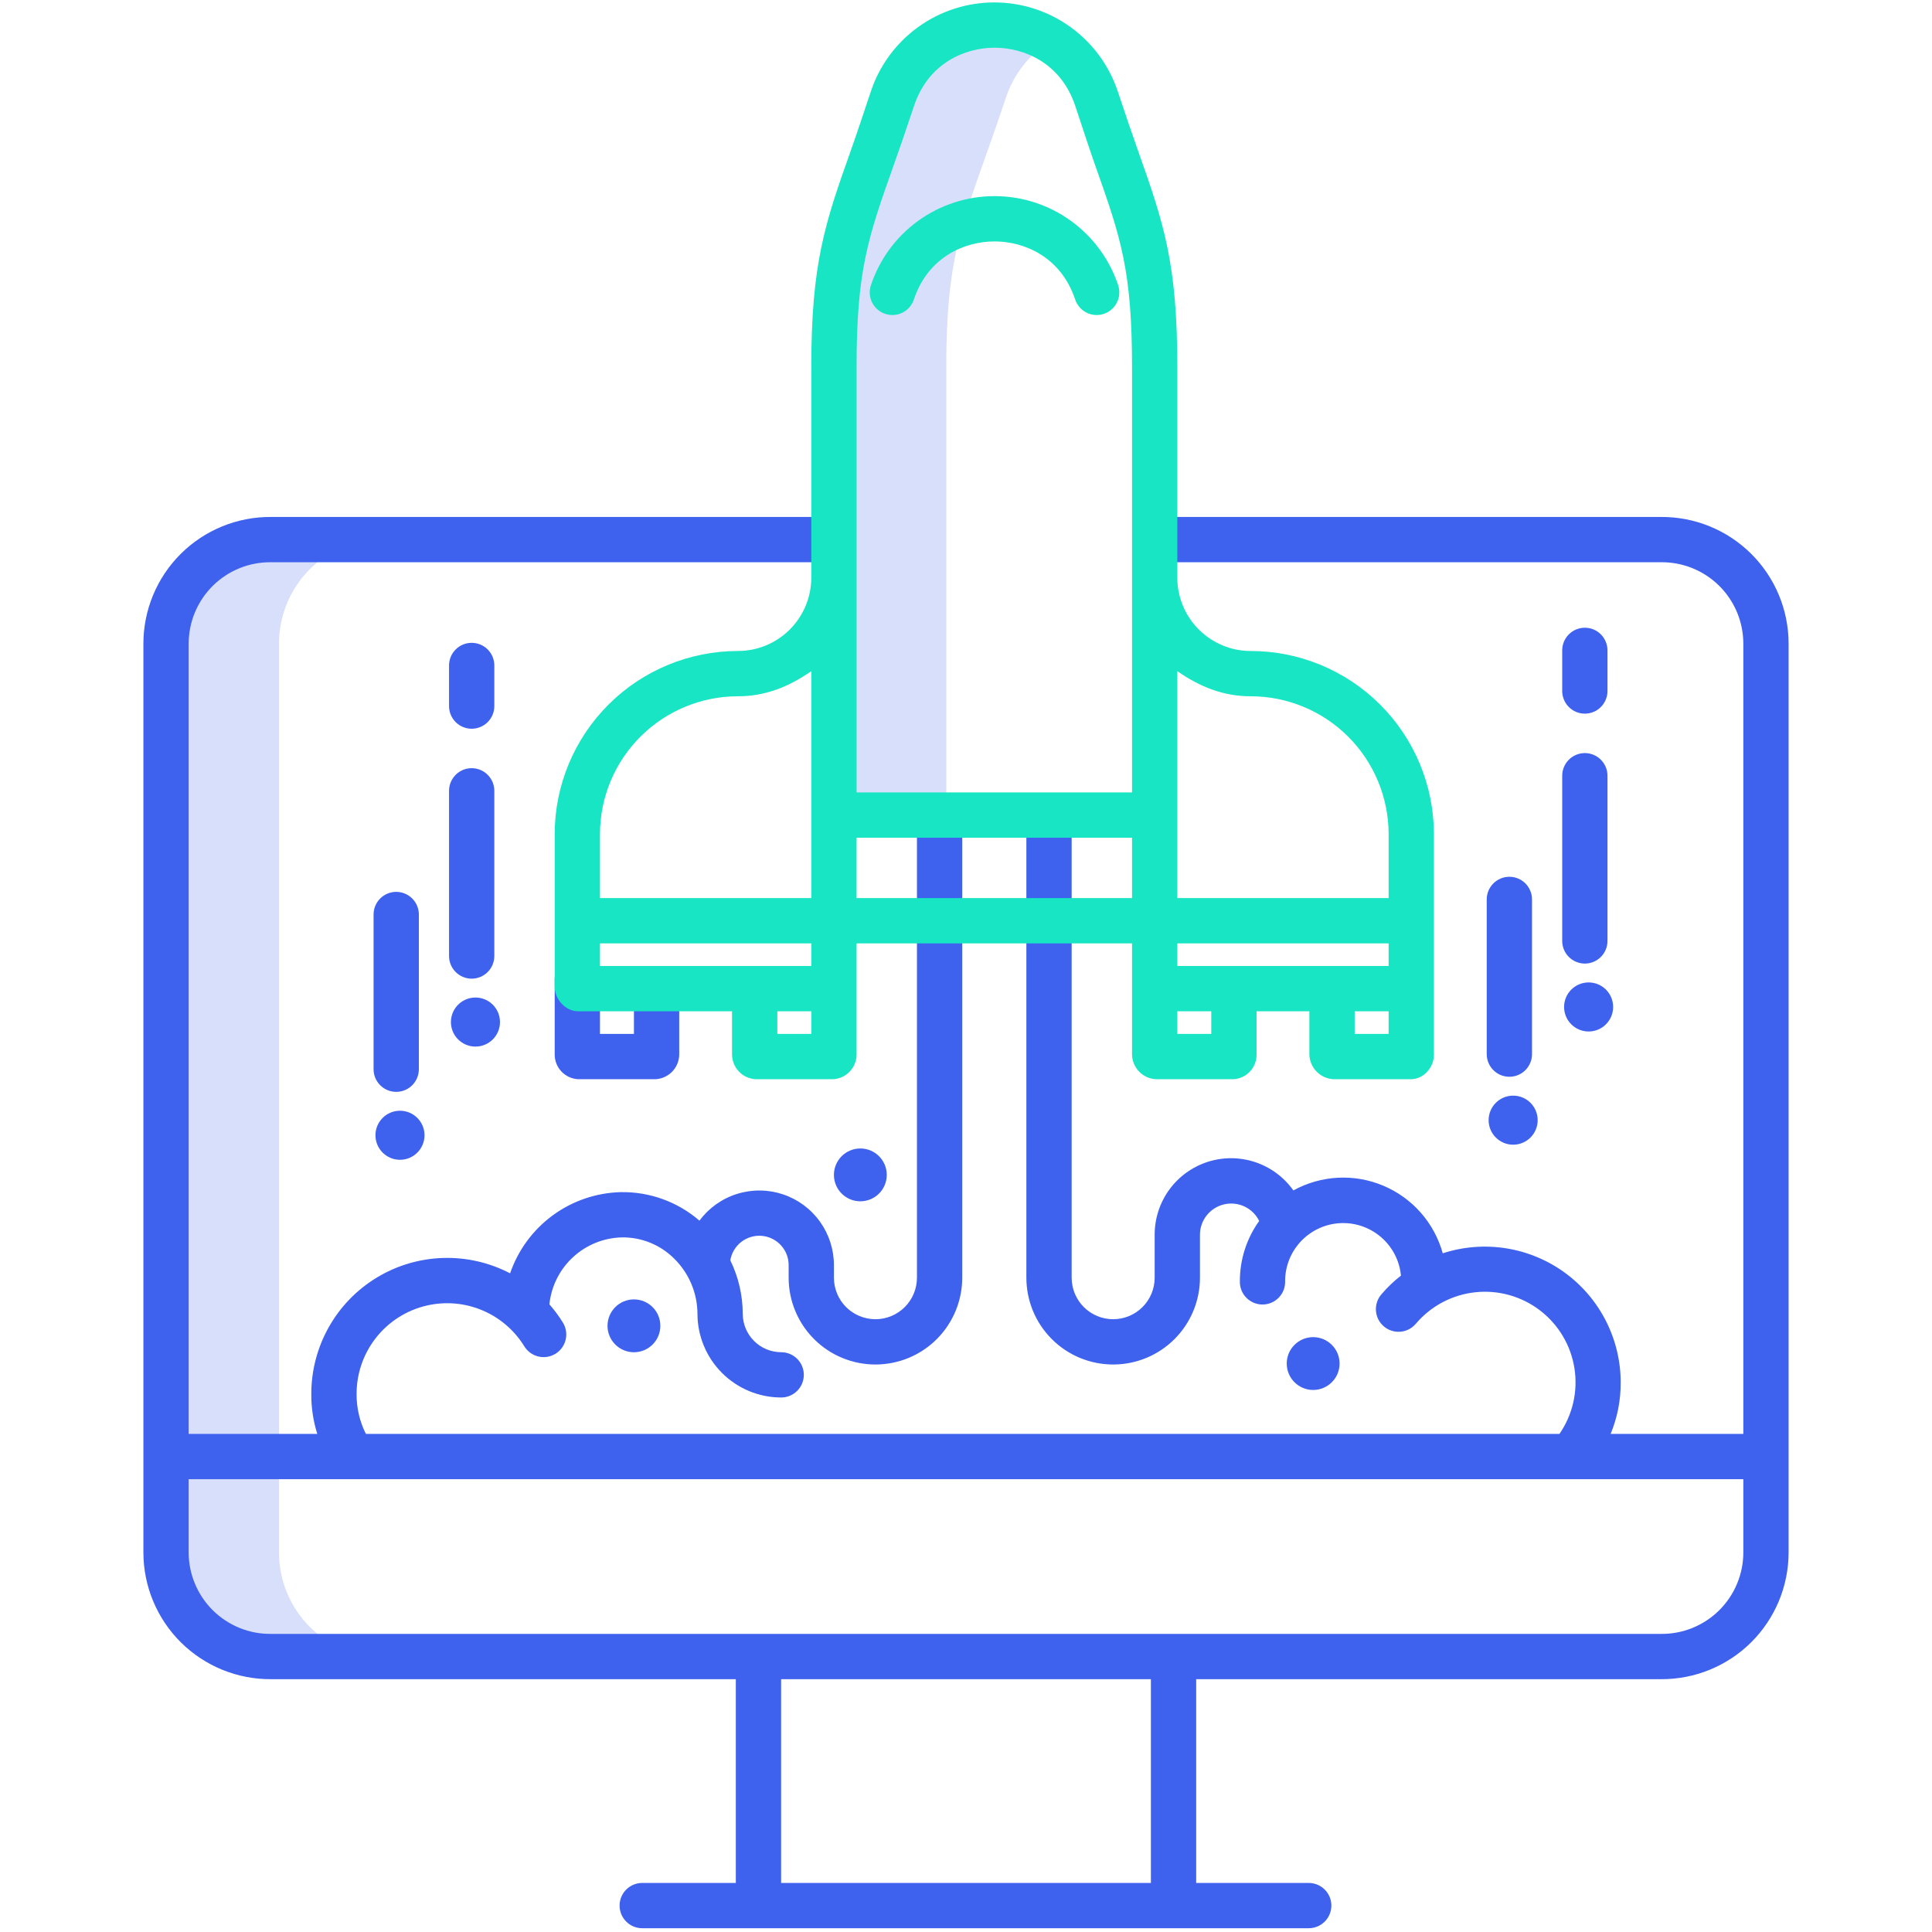
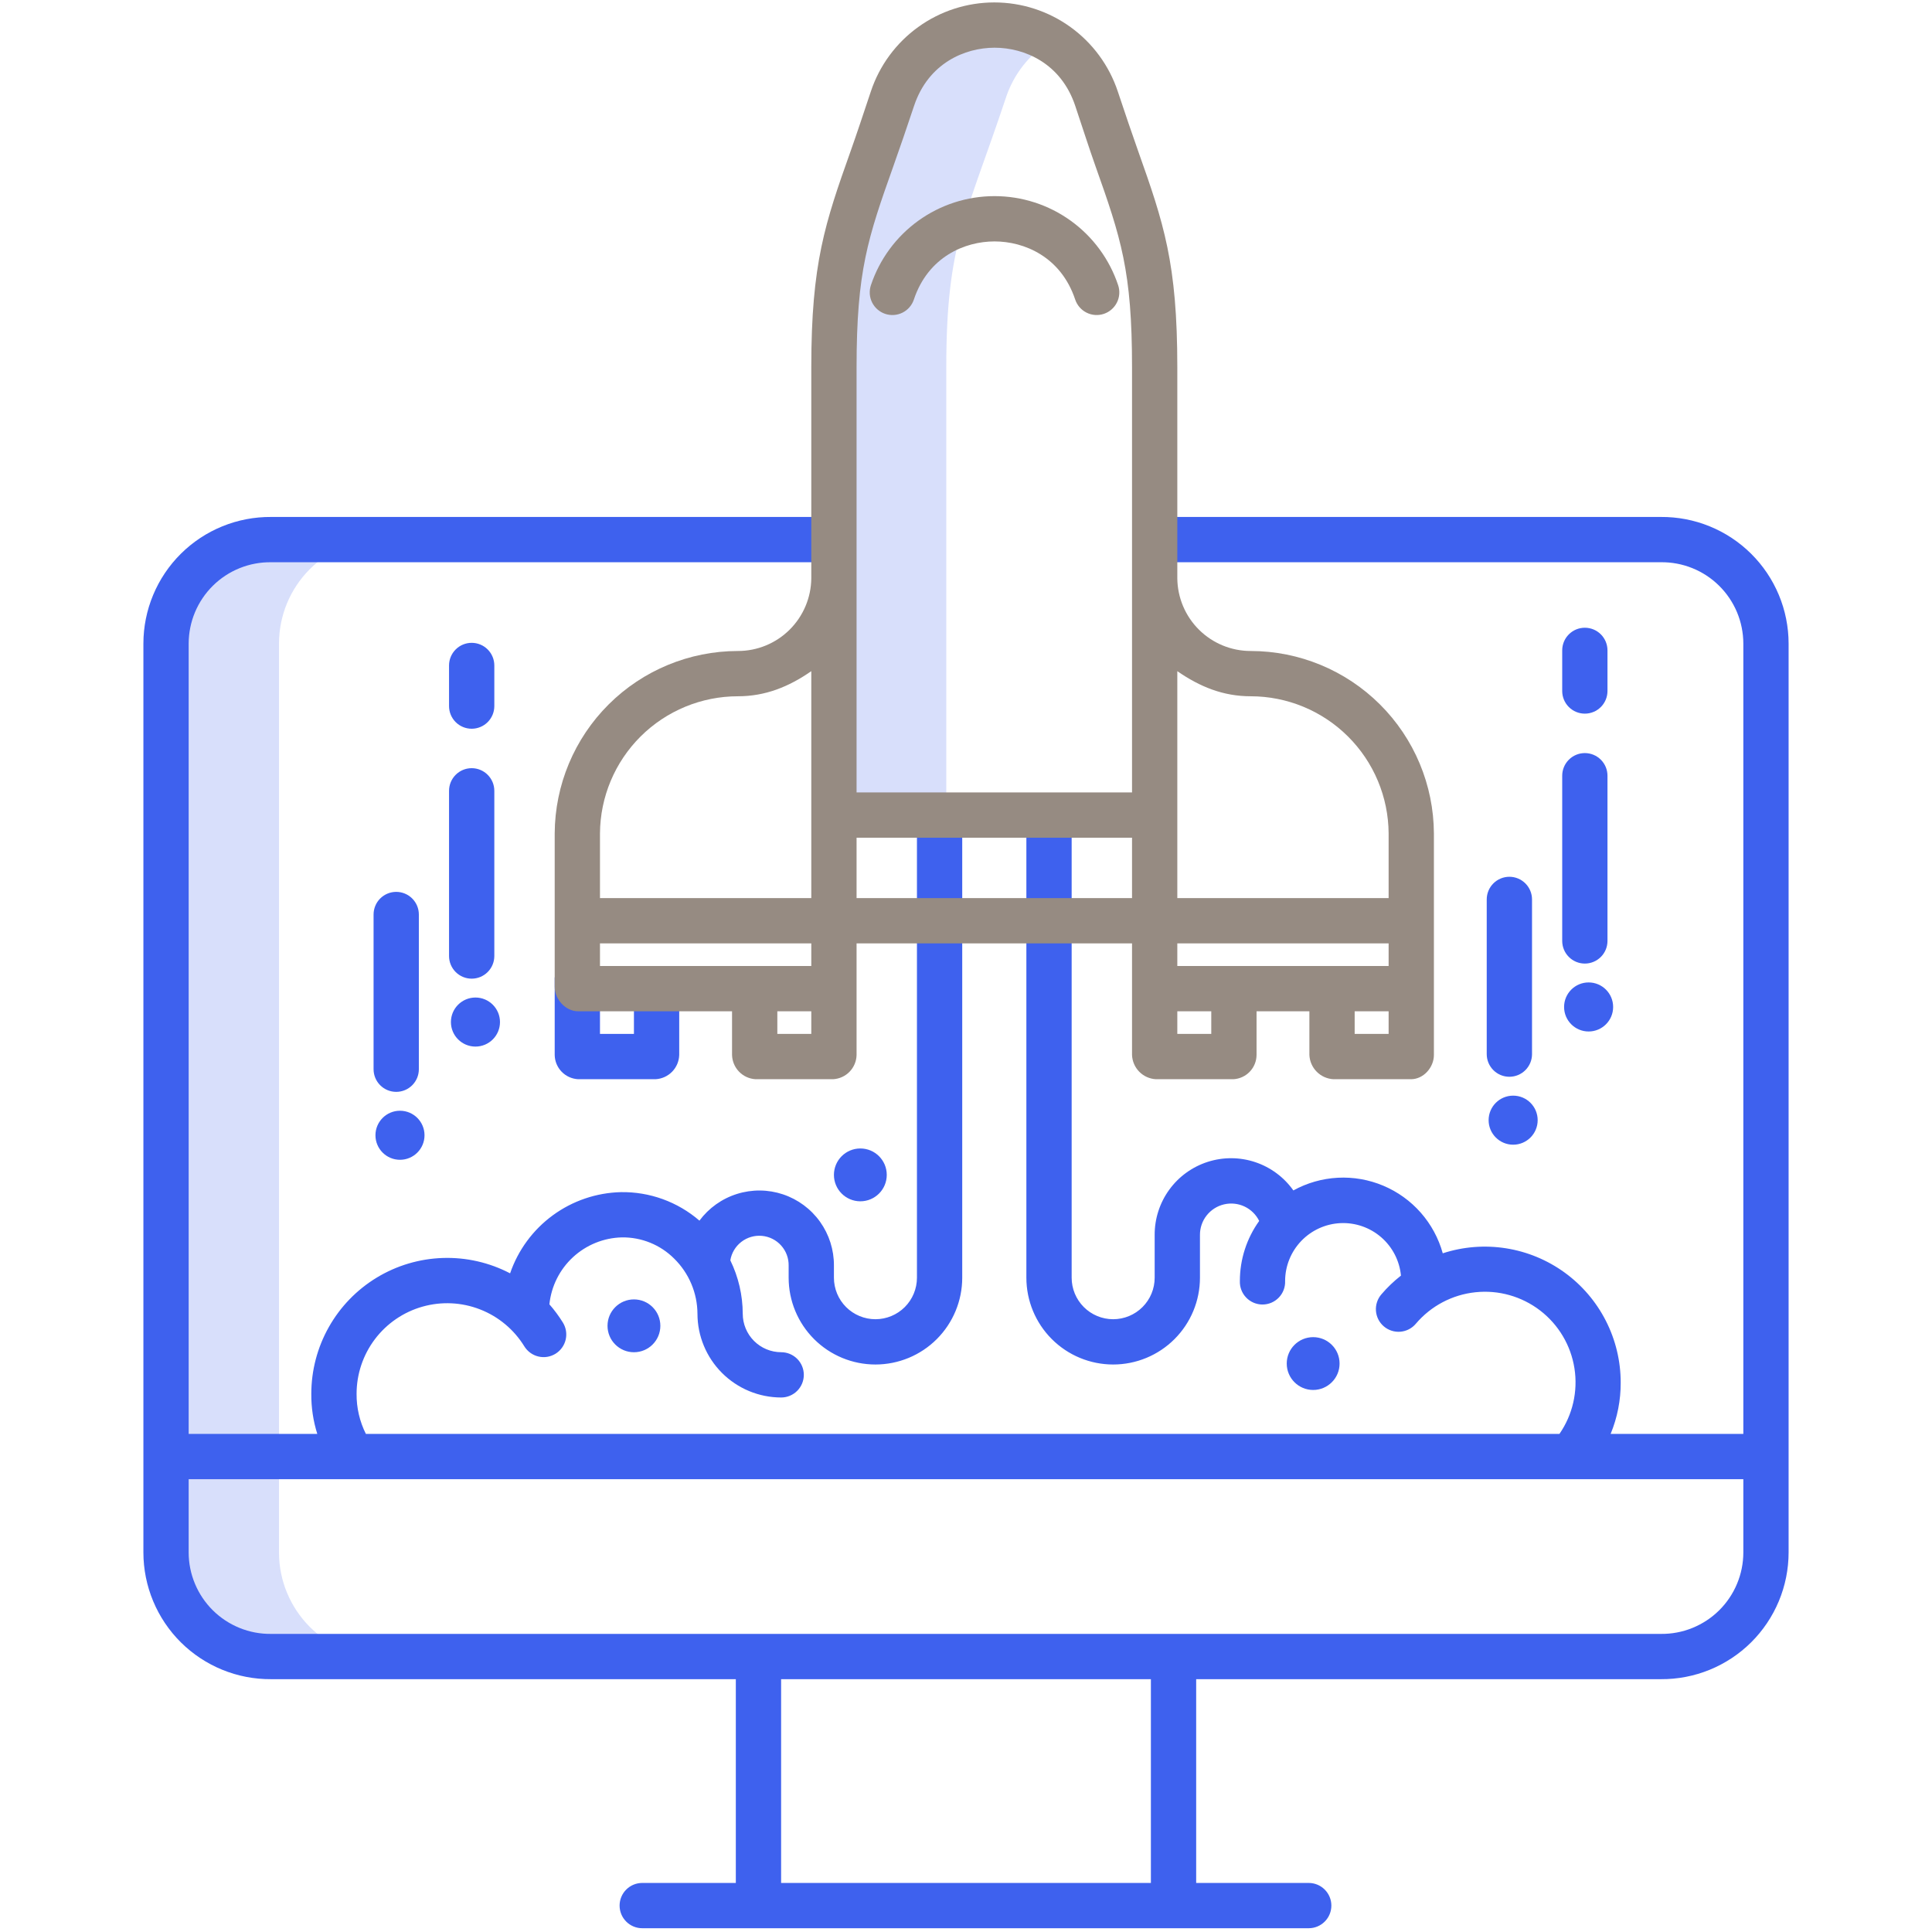
<svg xmlns="http://www.w3.org/2000/svg" viewBox="0 0 144 144" fill="none">
-   <path d="M20.795 115.712V47.97C20.795 45.887 21.622 43.89 23.095 42.417C24.567 40.944 26.565 40.117 28.647 40.117H20.21C18.127 40.117 16.13 40.944 14.657 42.417C13.185 43.89 12.357 45.887 12.357 47.97V115.712C12.357 117.794 13.185 119.791 14.657 121.264C16.13 122.737 18.127 123.564 20.21 123.564H28.647C26.565 123.564 24.567 122.737 23.095 121.264C21.622 119.791 20.795 117.794 20.795 115.712V115.712Z" fill="#3E61EE" fill-opacity="0.2" />
-   <path d="M74.126 1.868C72.436 1.845 70.784 2.366 69.413 3.354C68.042 4.342 67.025 5.745 66.512 7.355C63.584 16.136 62.094 18.11 62.094 27.363V60.632H70.531V27.363C70.531 18.11 72.022 16.136 74.95 7.355C75.524 5.553 76.729 4.018 78.344 3.034C77.071 2.268 75.612 1.865 74.126 1.868V1.868Z" fill="#3E61EE" fill-opacity="0.2" />
-   <path d="M123.79 38.531H86.062V41.906H123.79C124.593 41.896 125.39 42.045 126.135 42.345C126.88 42.645 127.558 43.09 128.129 43.654C128.701 44.218 129.155 44.89 129.466 45.63C129.776 46.371 129.936 47.166 129.938 47.969V106.875H120.047C120.549 105.661 120.804 104.36 120.797 103.046C120.797 101.448 120.419 99.871 119.693 98.447C118.967 97.022 117.914 95.79 116.621 94.85C115.327 93.911 113.83 93.291 112.25 93.041C110.671 92.791 109.055 92.919 107.535 93.414C107.224 92.294 106.664 91.259 105.897 90.386C105.129 89.513 104.174 88.826 103.102 88.375C102.031 87.924 100.872 87.721 99.711 87.782C98.55 87.844 97.418 88.167 96.4 88.728C95.701 87.741 94.705 87.002 93.557 86.619C92.409 86.236 91.169 86.229 90.016 86.599C88.864 86.969 87.859 87.696 87.149 88.675C86.438 89.654 86.057 90.835 86.062 92.045V95.233C86.062 96.054 85.737 96.841 85.156 97.421C84.576 98.001 83.789 98.327 82.969 98.327C82.148 98.327 81.361 98.001 80.781 97.421C80.201 96.841 79.875 96.054 79.875 95.233V60.75H76.5V95.233C76.5 96.949 77.181 98.594 78.395 99.807C79.608 101.021 81.253 101.702 82.969 101.702C84.684 101.702 86.33 101.021 87.543 99.807C88.756 98.594 89.438 96.949 89.438 95.233V92.045C89.435 91.518 89.61 91.006 89.936 90.593C90.262 90.179 90.718 89.888 91.231 89.767C91.743 89.646 92.281 89.702 92.758 89.926C93.234 90.151 93.62 90.53 93.853 91.002C92.916 92.305 92.413 93.87 92.413 95.474C92.404 95.701 92.44 95.928 92.521 96.141C92.601 96.354 92.724 96.548 92.882 96.712C93.039 96.876 93.228 97.006 93.437 97.096C93.647 97.185 93.871 97.231 94.099 97.231C94.326 97.231 94.551 97.185 94.761 97.096C94.97 97.006 95.159 96.876 95.316 96.712C95.474 96.548 95.597 96.354 95.677 96.141C95.758 95.928 95.794 95.701 95.785 95.474C95.788 94.364 96.219 93.297 96.987 92.495C97.756 91.693 98.803 91.217 99.912 91.165C101.022 91.114 102.109 91.492 102.948 92.219C103.787 92.948 104.314 93.97 104.419 95.076C103.89 95.49 103.403 95.956 102.966 96.467C102.819 96.635 102.707 96.831 102.637 97.043C102.566 97.254 102.538 97.478 102.555 97.7C102.571 97.923 102.631 98.14 102.732 98.339C102.833 98.538 102.972 98.715 103.142 98.86C103.312 99.005 103.508 99.115 103.721 99.183C103.933 99.251 104.157 99.277 104.379 99.258C104.602 99.239 104.818 99.177 105.016 99.074C105.214 98.971 105.39 98.83 105.533 98.658C106.655 97.338 108.242 96.499 109.966 96.317C111.689 96.134 113.417 96.621 114.791 97.676C116.166 98.732 117.082 100.275 117.35 101.987C117.619 103.7 117.218 105.449 116.232 106.875H27.271C26.806 105.949 26.569 104.926 26.578 103.89C26.577 102.42 27.056 100.989 27.943 99.815C28.83 98.642 30.075 97.79 31.49 97.39C32.905 96.989 34.413 97.061 35.783 97.596C37.153 98.13 38.311 99.097 39.081 100.35C39.198 100.538 39.35 100.702 39.53 100.832C39.709 100.962 39.913 101.055 40.129 101.106C40.344 101.158 40.568 101.166 40.787 101.131C41.006 101.095 41.216 101.017 41.404 100.901C41.593 100.785 41.757 100.632 41.887 100.452C42.017 100.273 42.11 100.069 42.161 99.853C42.212 99.638 42.22 99.414 42.185 99.195C42.15 98.976 42.072 98.767 41.956 98.578C41.658 98.097 41.321 97.642 40.949 97.217C41.088 95.871 41.713 94.622 42.706 93.704C43.7 92.786 44.993 92.261 46.346 92.228C47.069 92.217 47.787 92.351 48.458 92.623C49.128 92.894 49.737 93.298 50.249 93.81C50.795 94.346 51.23 94.986 51.528 95.692C51.826 96.397 51.981 97.155 51.985 97.921C51.986 99.575 52.645 101.161 53.814 102.331C54.984 103.501 56.57 104.159 58.225 104.161C58.672 104.161 59.101 103.983 59.418 103.666C59.734 103.35 59.912 102.921 59.912 102.473C59.912 102.026 59.734 101.596 59.418 101.28C59.101 100.964 58.672 100.786 58.225 100.786C57.465 100.785 56.737 100.483 56.2 99.945C55.663 99.408 55.361 98.68 55.36 97.921C55.356 96.54 55.04 95.178 54.434 93.937C54.524 93.392 54.817 92.901 55.254 92.563C55.691 92.225 56.24 92.064 56.791 92.114C57.341 92.164 57.852 92.42 58.221 92.832C58.591 93.243 58.791 93.778 58.781 94.331V95.234C58.781 96.949 59.463 98.594 60.676 99.808C61.889 101.021 63.534 101.702 65.25 101.702C66.966 101.702 68.611 101.021 69.824 99.808C71.037 98.594 71.719 96.949 71.719 95.234V60.75H68.344V95.233C68.344 96.054 68.018 96.841 67.438 97.421C66.857 98.001 66.07 98.327 65.25 98.327C64.43 98.327 63.643 98.001 63.062 97.421C62.482 96.841 62.156 96.054 62.156 95.233V94.331C62.164 93.159 61.801 92.014 61.119 91.06C60.437 90.106 59.471 89.392 58.359 89.02C57.247 88.648 56.046 88.638 54.928 88.99C53.809 89.341 52.831 90.038 52.132 90.979C50.507 89.575 48.422 88.819 46.274 88.855C44.445 88.9 42.673 89.504 41.197 90.586C39.722 91.668 38.613 93.176 38.02 94.907C36.476 94.101 34.75 93.706 33.009 93.762C31.268 93.818 29.571 94.321 28.081 95.225C26.592 96.128 25.36 97.4 24.506 98.918C23.651 100.436 23.203 102.148 23.203 103.89C23.194 104.902 23.345 105.909 23.649 106.875H14.062V47.969C14.064 47.166 14.224 46.371 14.534 45.63C14.845 44.89 15.299 44.218 15.87 43.654C16.442 43.09 17.12 42.645 17.865 42.345C18.61 42.045 19.407 41.896 20.21 41.906H62.156V38.531H20.21C18.964 38.522 17.728 38.758 16.574 39.228C15.42 39.698 14.37 40.392 13.485 41.269C12.6 42.146 11.897 43.19 11.417 44.34C10.937 45.489 10.689 46.723 10.688 47.969V115.712C10.689 116.959 10.937 118.192 11.417 119.343C11.897 120.493 12.599 121.537 13.484 122.415C14.369 123.292 15.419 123.986 16.573 124.457C17.728 124.927 18.963 125.165 20.21 125.156H54.844V140.344H47.869C47.421 140.344 46.992 140.521 46.675 140.838C46.359 141.154 46.181 141.583 46.181 142.031C46.181 142.479 46.359 142.908 46.675 143.224C46.992 143.541 47.421 143.719 47.869 143.719H97.544C97.992 143.719 98.421 143.541 98.737 143.224C99.054 142.908 99.232 142.479 99.232 142.031C99.232 141.583 99.054 141.154 98.737 140.838C98.421 140.521 97.992 140.344 97.544 140.344H89.156V125.156H123.79C125.037 125.165 126.272 124.927 127.427 124.457C128.581 123.986 129.631 123.292 130.516 122.415C131.401 121.537 132.103 120.493 132.583 119.343C133.063 118.192 133.311 116.959 133.312 115.712V47.969C133.311 46.723 133.063 45.489 132.583 44.34C132.103 43.19 131.4 42.146 130.515 41.269C129.63 40.392 128.58 39.698 127.426 39.228C126.272 38.758 125.036 38.522 123.79 38.531V38.531ZM85.781 140.344H58.219V125.156H85.781V140.344ZM129.938 115.712C129.937 116.516 129.777 117.311 129.466 118.052C129.156 118.793 128.702 119.465 128.13 120.03C127.559 120.594 126.881 121.039 126.136 121.34C125.391 121.641 124.594 121.791 123.79 121.781H20.21C19.407 121.791 18.609 121.641 17.864 121.34C17.119 121.039 16.441 120.594 15.87 120.03C15.298 119.465 14.844 118.793 14.534 118.052C14.223 117.311 14.063 116.516 14.062 115.712V110.25H117.046H117.063C117.063 110.25 117.082 110.25 117.091 110.25H129.938V115.712Z" fill="#3E61EE" />
+   <path d="M20.795 115.712V47.97C20.795 45.887 21.622 43.89 23.095 42.417C24.567 40.944 26.565 40.117 28.647 40.117H20.21C18.127 40.117 16.13 40.944 14.657 42.417C13.185 43.89 12.357 45.887 12.357 47.97V115.712C12.357 117.794 13.185 119.791 14.657 121.264C16.13 122.737 18.127 123.564 20.21 123.564H28.647C26.565 123.564 24.567 122.737 23.095 121.264C21.622 119.791 20.795 117.794 20.795 115.712Z" fill="#3E61EE" fill-opacity="0.2" />
+   <path d="M74.126 1.868C72.436 1.845 70.784 2.366 69.413 3.354C68.042 4.342 67.025 5.745 66.512 7.355C63.584 16.136 62.094 18.11 62.094 27.363V60.632H70.531V27.363C70.531 18.11 72.022 16.136 74.95 7.355C75.524 5.553 76.729 4.018 78.344 3.034C77.071 2.268 75.612 1.865 74.126 1.868Z" fill="#3E61EE" fill-opacity="0.2" />
+   <path d="M123.79 38.531H86.062V41.906H123.79C124.593 41.896 125.39 42.045 126.135 42.345C126.88 42.645 127.558 43.09 128.129 43.654C128.701 44.218 129.155 44.89 129.466 45.63C129.776 46.371 129.936 47.166 129.938 47.969V106.875H120.047C120.549 105.661 120.804 104.36 120.797 103.046C120.797 101.448 120.419 99.871 119.693 98.447C118.967 97.022 117.914 95.79 116.621 94.85C115.327 93.911 113.83 93.291 112.25 93.041C110.671 92.791 109.055 92.919 107.535 93.414C107.224 92.294 106.664 91.259 105.897 90.386C105.129 89.513 104.174 88.826 103.102 88.375C102.031 87.924 100.872 87.721 99.711 87.782C98.55 87.844 97.418 88.167 96.4 88.728C95.701 87.741 94.705 87.002 93.557 86.619C92.409 86.236 91.169 86.229 90.016 86.599C88.864 86.969 87.859 87.696 87.149 88.675C86.438 89.654 86.057 90.835 86.062 92.045V95.233C86.062 96.054 85.737 96.841 85.156 97.421C84.576 98.001 83.789 98.327 82.969 98.327C82.148 98.327 81.361 98.001 80.781 97.421C80.201 96.841 79.875 96.054 79.875 95.233V60.75H76.5V95.233C76.5 96.949 77.181 98.594 78.395 99.807C79.608 101.021 81.253 101.702 82.969 101.702C84.684 101.702 86.33 101.021 87.543 99.807C88.756 98.594 89.438 96.949 89.438 95.233V92.045C89.435 91.518 89.61 91.006 89.936 90.593C90.262 90.179 90.718 89.888 91.231 89.767C91.743 89.646 92.281 89.702 92.758 89.926C93.234 90.151 93.62 90.53 93.853 91.002C92.916 92.305 92.413 93.87 92.413 95.474C92.404 95.701 92.44 95.928 92.521 96.141C92.601 96.354 92.724 96.548 92.882 96.712C93.039 96.876 93.228 97.006 93.437 97.096C93.647 97.185 93.871 97.231 94.099 97.231C94.326 97.231 94.551 97.185 94.761 97.096C94.97 97.006 95.159 96.876 95.316 96.712C95.474 96.548 95.597 96.354 95.677 96.141C95.758 95.928 95.794 95.701 95.785 95.474C95.788 94.364 96.219 93.297 96.987 92.495C97.756 91.693 98.803 91.217 99.912 91.165C101.022 91.114 102.109 91.492 102.948 92.219C103.787 92.948 104.314 93.97 104.419 95.076C103.89 95.49 103.403 95.956 102.966 96.467C102.819 96.635 102.707 96.831 102.637 97.043C102.566 97.254 102.538 97.478 102.555 97.7C102.571 97.923 102.631 98.14 102.732 98.339C102.833 98.538 102.972 98.715 103.142 98.86C103.312 99.005 103.508 99.115 103.721 99.183C103.933 99.251 104.157 99.277 104.379 99.258C104.602 99.239 104.818 99.177 105.016 99.074C105.214 98.971 105.39 98.83 105.533 98.658C106.655 97.338 108.242 96.499 109.966 96.317C111.689 96.134 113.417 96.621 114.791 97.676C116.166 98.732 117.082 100.275 117.35 101.987C117.619 103.7 117.218 105.449 116.232 106.875H27.271C26.806 105.949 26.569 104.926 26.578 103.89C26.577 102.42 27.056 100.989 27.943 99.815C28.83 98.642 30.075 97.79 31.49 97.39C32.905 96.989 34.413 97.061 35.783 97.596C37.153 98.13 38.311 99.097 39.081 100.35C39.198 100.538 39.35 100.702 39.53 100.832C39.709 100.962 39.913 101.055 40.129 101.106C40.344 101.158 40.568 101.166 40.787 101.131C41.006 101.095 41.216 101.017 41.404 100.901C41.593 100.785 41.757 100.632 41.887 100.452C42.017 100.273 42.11 100.069 42.161 99.853C42.212 99.638 42.22 99.414 42.185 99.195C42.15 98.976 42.072 98.767 41.956 98.578C41.658 98.097 41.321 97.642 40.949 97.217C41.088 95.871 41.713 94.622 42.706 93.704C43.7 92.786 44.993 92.261 46.346 92.228C47.069 92.217 47.787 92.351 48.458 92.623C49.128 92.894 49.737 93.298 50.249 93.81C50.795 94.346 51.23 94.986 51.528 95.692C51.826 96.397 51.981 97.155 51.985 97.921C51.986 99.575 52.645 101.161 53.814 102.331C54.984 103.501 56.57 104.159 58.225 104.161C58.672 104.161 59.101 103.983 59.418 103.666C59.734 103.35 59.912 102.921 59.912 102.473C59.912 102.026 59.734 101.596 59.418 101.28C59.101 100.964 58.672 100.786 58.225 100.786C57.465 100.785 56.737 100.483 56.2 99.945C55.663 99.408 55.361 98.68 55.36 97.921C55.356 96.54 55.04 95.178 54.434 93.937C54.524 93.392 54.817 92.901 55.254 92.563C55.691 92.225 56.24 92.064 56.791 92.114C57.341 92.164 57.852 92.42 58.221 92.832C58.591 93.243 58.791 93.778 58.781 94.331V95.234C58.781 96.949 59.463 98.594 60.676 99.808C61.889 101.021 63.534 101.702 65.25 101.702C66.966 101.702 68.611 101.021 69.824 99.808C71.037 98.594 71.719 96.949 71.719 95.234V60.75H68.344V95.233C68.344 96.054 68.018 96.841 67.438 97.421C66.857 98.001 66.07 98.327 65.25 98.327C64.43 98.327 63.643 98.001 63.062 97.421C62.482 96.841 62.156 96.054 62.156 95.233V94.331C62.164 93.159 61.801 92.014 61.119 91.06C60.437 90.106 59.471 89.392 58.359 89.02C57.247 88.648 56.046 88.638 54.928 88.99C53.809 89.341 52.831 90.038 52.132 90.979C50.507 89.575 48.422 88.819 46.274 88.855C44.445 88.9 42.673 89.504 41.197 90.586C39.722 91.668 38.613 93.176 38.02 94.907C36.476 94.101 34.75 93.706 33.009 93.762C31.268 93.818 29.571 94.321 28.081 95.225C26.592 96.128 25.36 97.4 24.506 98.918C23.651 100.436 23.203 102.148 23.203 103.89C23.194 104.902 23.345 105.909 23.649 106.875H14.062V47.969C14.064 47.166 14.224 46.371 14.534 45.63C14.845 44.89 15.299 44.218 15.87 43.654C16.442 43.09 17.12 42.645 17.865 42.345C18.61 42.045 19.407 41.896 20.21 41.906H62.156V38.531H20.21C18.964 38.522 17.728 38.758 16.574 39.228C15.42 39.698 14.37 40.392 13.485 41.269C12.6 42.146 11.897 43.19 11.417 44.34C10.937 45.489 10.689 46.723 10.688 47.969V115.712C10.689 116.959 10.937 118.192 11.417 119.343C11.897 120.493 12.599 121.537 13.484 122.415C14.369 123.292 15.419 123.986 16.573 124.457C17.728 124.927 18.963 125.165 20.21 125.156H54.844V140.344H47.869C47.421 140.344 46.992 140.521 46.675 140.838C46.359 141.154 46.181 141.583 46.181 142.031C46.181 142.479 46.359 142.908 46.675 143.224C46.992 143.541 47.421 143.719 47.869 143.719H97.544C97.992 143.719 98.421 143.541 98.737 143.224C99.054 142.908 99.232 142.479 99.232 142.031C99.232 141.583 99.054 141.154 98.737 140.838C98.421 140.521 97.992 140.344 97.544 140.344H89.156V125.156H123.79C125.037 125.165 126.272 124.927 127.427 124.457C128.581 123.986 129.631 123.292 130.516 122.415C131.401 121.537 132.103 120.493 132.583 119.343C133.063 118.192 133.311 116.959 133.312 115.712V47.969C133.311 46.723 133.063 45.489 132.583 44.34C132.103 43.19 131.4 42.146 130.515 41.269C129.63 40.392 128.58 39.698 127.426 39.228C126.272 38.758 125.036 38.522 123.79 38.531ZM85.781 140.344H58.219V125.156H85.781V140.344ZM129.938 115.712C129.937 116.516 129.777 117.311 129.466 118.052C129.156 118.793 128.702 119.465 128.131 120.03C127.559 120.594 126.881 121.039 126.136 121.34C125.391 121.641 124.594 121.791 123.79 121.781H20.21C19.407 121.791 18.609 121.641 17.864 121.34C17.119 121.039 16.441 120.594 15.87 120.03C15.298 119.465 14.844 118.793 14.534 118.052C14.223 117.311 14.063 116.516 14.062 115.712V110.25H117.046H117.063C117.063 110.25 117.082 110.25 117.091 110.25H129.938V115.712Z" fill="#3E61EE" />
  <path d="M41.344 72.844V78.63C41.351 79.096 41.535 79.541 41.858 79.876C42.181 80.212 42.619 80.412 43.084 80.438H48.86C49.327 80.413 49.769 80.214 50.096 79.879C50.423 79.544 50.612 79.098 50.625 78.63V72.844H47.25V77.062H44.719V72.844H41.344Z" fill="#3E61EE" />
  <path d="M112.781 85.319C113.791 85.319 114.609 84.5 114.609 83.491C114.609 82.481 113.791 81.663 112.781 81.663C111.772 81.663 110.953 82.481 110.953 83.491C110.953 84.5 111.772 85.319 112.781 85.319Z" fill="#3E61EE" />
-   <path d="M114.188 78.569V67.038C114.187 66.59 114.01 66.161 113.693 65.844C113.377 65.528 112.948 65.35 112.5 65.35C112.052 65.35 111.623 65.528 111.307 65.844C110.99 66.161 110.812 66.59 110.812 67.038V78.569C110.812 79.016 110.99 79.446 111.307 79.762C111.623 80.079 112.052 80.256 112.5 80.256C112.948 80.256 113.377 80.079 113.693 79.762C114.01 79.446 114.188 79.016 114.188 78.569V78.569Z" fill="#3E61EE" />
+   <path d="M114.188 78.569V67.038C114.188 66.59 114.01 66.161 113.693 65.844C113.377 65.528 112.948 65.35 112.5 65.35C112.052 65.35 111.623 65.528 111.307 65.844C110.99 66.161 110.812 66.59 110.812 67.038V78.569C110.812 79.016 110.99 79.446 111.307 79.762C111.623 80.079 112.052 80.256 112.5 80.256C112.948 80.256 113.377 80.079 113.693 79.762C114.01 79.446 114.188 79.016 114.188 78.569Z" fill="#3E61EE" />
  <path d="M118.406 76.881C119.416 76.881 120.234 76.063 120.234 75.053C120.234 74.044 119.416 73.225 118.406 73.225C117.397 73.225 116.578 74.044 116.578 75.053C116.578 76.063 117.397 76.881 118.406 76.881Z" fill="#3E61EE" />
-   <path d="M118.125 53.191C118.573 53.191 119.002 53.013 119.318 52.697C119.635 52.38 119.812 51.951 119.812 51.504V48.475C119.812 48.028 119.635 47.598 119.318 47.282C119.002 46.965 118.573 46.788 118.125 46.788C117.677 46.788 117.248 46.965 116.932 47.282C116.615 47.598 116.438 48.028 116.438 48.475V51.504C116.438 51.951 116.615 52.38 116.932 52.697C117.248 53.013 117.677 53.191 118.125 53.191V53.191Z" fill="#3E61EE" />
+   <path d="M118.125 53.191C118.573 53.191 119.002 53.013 119.318 52.697C119.635 52.38 119.812 51.951 119.812 51.504V48.475C119.812 48.028 119.635 47.598 119.318 47.282C119.002 46.965 118.573 46.788 118.125 46.788C117.677 46.788 117.248 46.965 116.932 47.282C116.615 47.598 116.438 48.028 116.438 48.475V51.504C116.438 51.951 116.615 52.38 116.932 52.697C117.248 53.013 117.677 53.191 118.125 53.191Z" fill="#3E61EE" />
  <path d="M116.438 70.131C116.438 70.579 116.615 71.008 116.932 71.324C117.248 71.641 117.677 71.819 118.125 71.819C118.573 71.819 119.002 71.641 119.318 71.324C119.635 71.008 119.812 70.579 119.812 70.131V57.818C119.812 57.37 119.635 56.941 119.318 56.625C119.002 56.308 118.573 56.13 118.125 56.13C117.677 56.13 117.248 56.308 116.932 56.625C116.615 56.941 116.438 57.37 116.438 57.818V70.131Z" fill="#3E61EE" />
  <path d="M29.812 86.444C30.822 86.444 31.641 85.625 31.641 84.616C31.641 83.606 30.822 82.788 29.812 82.788C28.803 82.788 27.984 83.606 27.984 84.616C27.984 85.625 28.803 86.444 29.812 86.444Z" fill="#3E61EE" />
  <path d="M31.219 79.694V68.163C31.219 67.715 31.041 67.286 30.724 66.969C30.408 66.653 29.979 66.475 29.531 66.475C29.084 66.475 28.654 66.653 28.338 66.969C28.021 67.286 27.844 67.715 27.844 68.163V79.694C27.844 80.141 28.021 80.571 28.338 80.887C28.654 81.204 29.084 81.381 29.531 81.381C29.979 81.381 30.408 81.204 30.724 80.887C31.041 80.571 31.219 80.141 31.219 79.694Z" fill="#3E61EE" />
  <path d="M35.438 78.006C36.447 78.006 37.266 77.188 37.266 76.178C37.266 75.169 36.447 74.35 35.438 74.35C34.428 74.35 33.609 75.169 33.609 76.178C33.609 77.188 34.428 78.006 35.438 78.006Z" fill="#3E61EE" />
-   <path d="M35.156 54.316C35.604 54.316 36.033 54.138 36.349 53.822C36.666 53.505 36.844 53.076 36.844 52.629V49.6C36.844 49.153 36.666 48.723 36.349 48.407C36.033 48.09 35.604 47.913 35.156 47.913C34.709 47.913 34.279 48.09 33.963 48.407C33.647 48.723 33.469 49.153 33.469 49.6V52.629C33.469 53.076 33.647 53.505 33.963 53.822C34.279 54.138 34.709 54.316 35.156 54.316V54.316Z" fill="#3E61EE" />
+   <path d="M35.156 54.316C35.604 54.316 36.033 54.138 36.349 53.822C36.666 53.505 36.844 53.076 36.844 52.629V49.6C36.844 49.153 36.666 48.723 36.349 48.407C36.033 48.09 35.604 47.913 35.156 47.913C34.709 47.913 34.279 48.09 33.963 48.407C33.647 48.723 33.469 49.153 33.469 49.6V52.629C33.469 53.076 33.647 53.505 33.963 53.822C34.279 54.138 34.709 54.316 35.156 54.316Z" fill="#3E61EE" />
  <path d="M33.469 71.256C33.469 71.704 33.647 72.133 33.963 72.449C34.279 72.766 34.709 72.944 35.156 72.944C35.604 72.944 36.033 72.766 36.349 72.449C36.666 72.133 36.844 71.704 36.844 71.256V58.943C36.844 58.495 36.666 58.066 36.349 57.75C36.033 57.433 35.604 57.255 35.156 57.255C34.709 57.255 34.279 57.433 33.963 57.75C33.647 58.066 33.469 58.495 33.469 58.943V71.256Z" fill="#3E61EE" />
  <path d="M97.875 103.6C98.962 103.6 99.844 102.719 99.844 101.631C99.844 100.544 98.962 99.663 97.875 99.663C96.788 99.663 95.906 100.544 95.906 101.631C95.906 102.719 96.788 103.6 97.875 103.6Z" fill="#3E61EE" />
  <path d="M64.125 89.538C65.212 89.538 66.094 88.656 66.094 87.569C66.094 86.481 65.212 85.6 64.125 85.6C63.038 85.6 62.156 86.481 62.156 87.569C62.156 88.656 63.038 89.538 64.125 89.538Z" fill="#3E61EE" />
  <path d="M47.25 100.788C48.337 100.788 49.219 99.906 49.219 98.819C49.219 97.731 48.337 96.85 47.25 96.85C46.163 96.85 45.281 97.731 45.281 98.819C45.281 99.906 46.163 100.788 47.25 100.788Z" fill="#3E61EE" />
-   <path d="M65.98 23.395C66.404 23.536 66.867 23.503 67.268 23.303C67.668 23.103 67.972 22.752 68.114 22.327C69.179 19.132 71.918 17.994 74.126 17.994C76.335 17.994 79.074 19.132 80.139 22.327C80.281 22.752 80.585 23.103 80.986 23.303C81.386 23.503 81.849 23.536 82.274 23.394C82.699 23.252 83.049 22.948 83.249 22.547C83.45 22.147 83.482 21.683 83.341 21.259C82.696 19.325 81.459 17.643 79.805 16.451C78.152 15.259 76.165 14.618 74.126 14.618C72.088 14.618 70.101 15.259 68.447 16.451C66.794 17.643 65.557 19.325 64.912 21.259C64.842 21.469 64.814 21.691 64.829 21.912C64.845 22.134 64.904 22.349 65.003 22.548C65.102 22.746 65.24 22.923 65.407 23.068C65.575 23.214 65.769 23.324 65.98 23.395V23.395Z" fill="#17E5C3" />
-   <path d="M93.219 48.521C91.778 48.522 90.395 47.954 89.371 46.94C88.347 45.927 87.765 44.55 87.75 43.11V27.364C87.75 19.615 86.741 16.639 84.823 11.236C84.369 9.959 83.879 8.511 83.316 6.823C82.674 4.889 81.439 3.207 79.786 2.015C78.134 0.823 76.148 0.181 74.111 0.181C72.073 0.181 70.088 0.823 68.436 2.015C66.783 3.207 65.548 4.889 64.906 6.823C64.343 8.51 63.863 9.959 63.41 11.236C61.491 16.639 60.469 19.615 60.469 27.364V43.11C60.454 44.551 59.871 45.927 58.847 46.94C57.823 47.954 56.441 48.522 55 48.521C51.389 48.523 47.925 49.955 45.366 52.503C42.807 55.051 41.361 58.509 41.344 62.12V73.55C41.344 74.482 42.153 75.375 43.084 75.375H54.562V78.63C54.574 79.097 54.761 79.543 55.086 79.878C55.412 80.214 55.852 80.413 56.319 80.438H62.094C62.56 80.413 63 80.213 63.324 79.878C63.649 79.542 63.834 79.097 63.844 78.63V70.313H84.375V78.63C84.392 79.1 84.584 79.546 84.914 79.881C85.244 80.216 85.688 80.414 86.157 80.438H91.933C92.396 80.412 92.832 80.211 93.152 79.875C93.472 79.539 93.653 79.094 93.656 78.63V75.375H97.594V78.63C97.614 79.101 97.81 79.548 98.142 79.882C98.475 80.217 98.921 80.415 99.392 80.438H105.167C106.099 80.438 106.875 79.562 106.875 78.63V62.121C106.858 58.509 105.412 55.051 102.853 52.503C100.294 49.955 96.83 48.523 93.219 48.521V48.521ZM60.469 77.063H57.938V75.375H60.469V77.063ZM60.469 72H44.719V70.313H60.469V72ZM60.469 66.938H44.719V62.12C44.735 59.403 45.825 56.804 47.751 54.888C49.677 52.973 52.283 51.897 55 51.896C57.04 51.896 58.781 51.195 60.469 50.025V66.938ZM84.375 66.938H63.844V62.438H84.375V66.938ZM84.375 40.782V59.063H63.844V27.364C63.844 20.196 64.684 17.742 66.593 12.366C67.052 11.074 67.556 9.609 68.129 7.89C69.194 4.695 71.926 3.556 74.134 3.556C76.341 3.556 79.077 4.695 80.142 7.89C80.715 9.609 81.186 11.074 81.644 12.366C83.553 17.742 84.375 20.196 84.375 27.364V40.782ZM90.281 77.063H87.75V75.375H90.281V77.063ZM103.5 77.063H100.969V75.375H103.5V77.063ZM103.5 72H87.75V70.313H103.5V72ZM103.5 66.938H87.75V50.025C89.438 51.195 91.179 51.896 93.219 51.896C95.935 51.897 98.541 52.973 100.467 54.888C102.394 56.804 103.484 59.403 103.5 62.12V66.938Z" fill="#17E5C3" />
+   <path d="M65.98 23.395C66.404 23.536 66.867 23.503 67.268 23.303C67.668 23.103 67.972 22.752 68.114 22.327C69.179 19.132 71.918 17.994 74.126 17.994C76.335 17.994 79.074 19.132 80.139 22.327C80.281 22.752 80.585 23.103 80.986 23.303C81.386 23.503 81.849 23.536 82.274 23.394C82.699 23.252 83.049 22.948 83.249 22.547C83.45 22.147 83.482 21.683 83.341 21.259C82.696 19.325 81.459 17.643 79.805 16.451C78.152 15.259 76.165 14.618 74.126 14.618C72.088 14.618 70.101 15.259 68.447 16.451C66.794 17.643 65.557 19.325 64.912 21.259C64.842 21.469 64.814 21.691 64.829 21.912C64.845 22.134 64.904 22.349 65.003 22.548C65.102 22.746 65.24 22.923 65.407 23.068C65.575 23.214 65.769 23.324 65.98 23.395Z" fill="#968B82" />
+   <path d="M93.219 48.521C91.778 48.522 90.395 47.954 89.371 46.94C88.347 45.927 87.765 44.55 87.75 43.11V27.364C87.75 19.615 86.741 16.639 84.823 11.236C84.369 9.959 83.879 8.511 83.316 6.823C82.674 4.889 81.439 3.207 79.786 2.015C78.134 0.823 76.148 0.181 74.111 0.181C72.073 0.181 70.088 0.823 68.436 2.015C66.783 3.207 65.548 4.889 64.906 6.823C64.343 8.51 63.863 9.959 63.41 11.236C61.491 16.639 60.469 19.615 60.469 27.364V43.11C60.454 44.55 59.871 45.927 58.847 46.94C57.823 47.954 56.441 48.522 55 48.521C51.389 48.523 47.925 49.955 45.366 52.503C42.807 55.051 41.361 58.509 41.344 62.12V73.55C41.344 74.482 42.153 75.375 43.084 75.375H54.562V78.63C54.574 79.097 54.761 79.543 55.086 79.878C55.412 80.214 55.852 80.413 56.319 80.438H62.094C62.56 80.413 63 80.213 63.324 79.878C63.649 79.542 63.834 79.097 63.844 78.63V70.313H84.375V78.63C84.392 79.1 84.584 79.546 84.914 79.881C85.244 80.216 85.688 80.414 86.157 80.438H91.933C92.396 80.412 92.832 80.211 93.152 79.875C93.472 79.539 93.653 79.094 93.656 78.63V75.375H97.594V78.63C97.614 79.101 97.81 79.548 98.142 79.882C98.475 80.217 98.921 80.415 99.392 80.438H105.167C106.099 80.438 106.875 79.562 106.875 78.63V62.121C106.858 58.509 105.412 55.051 102.853 52.503C100.294 49.955 96.83 48.523 93.219 48.521ZM60.469 77.063H57.938V75.375H60.469V77.063ZM60.469 72H44.719V70.313H60.469V72ZM60.469 66.938H44.719V62.12C44.735 59.403 45.825 56.804 47.751 54.888C49.677 52.973 52.283 51.897 55 51.896C57.04 51.896 58.781 51.195 60.469 50.025V66.938ZM84.375 66.938H63.844V62.438H84.375V66.938ZM84.375 40.782V59.063H63.844V27.364C63.844 20.196 64.684 17.742 66.593 12.366C67.052 11.074 67.556 9.609 68.129 7.89C69.194 4.695 71.926 3.556 74.134 3.556C76.341 3.556 79.077 4.695 80.142 7.89C80.715 9.609 81.186 11.074 81.644 12.366C83.553 17.742 84.375 20.196 84.375 27.364V40.782ZM90.281 77.063H87.75V75.375H90.281V77.063ZM103.5 77.063H100.969V75.375H103.5V77.063ZM103.5 72H87.75V70.313H103.5V72ZM103.5 66.938H87.75V50.025C89.438 51.195 91.179 51.896 93.219 51.896C95.935 51.897 98.541 52.973 100.467 54.888C102.394 56.804 103.484 59.403 103.5 62.12V66.938Z" fill="#968B82" />
</svg>
